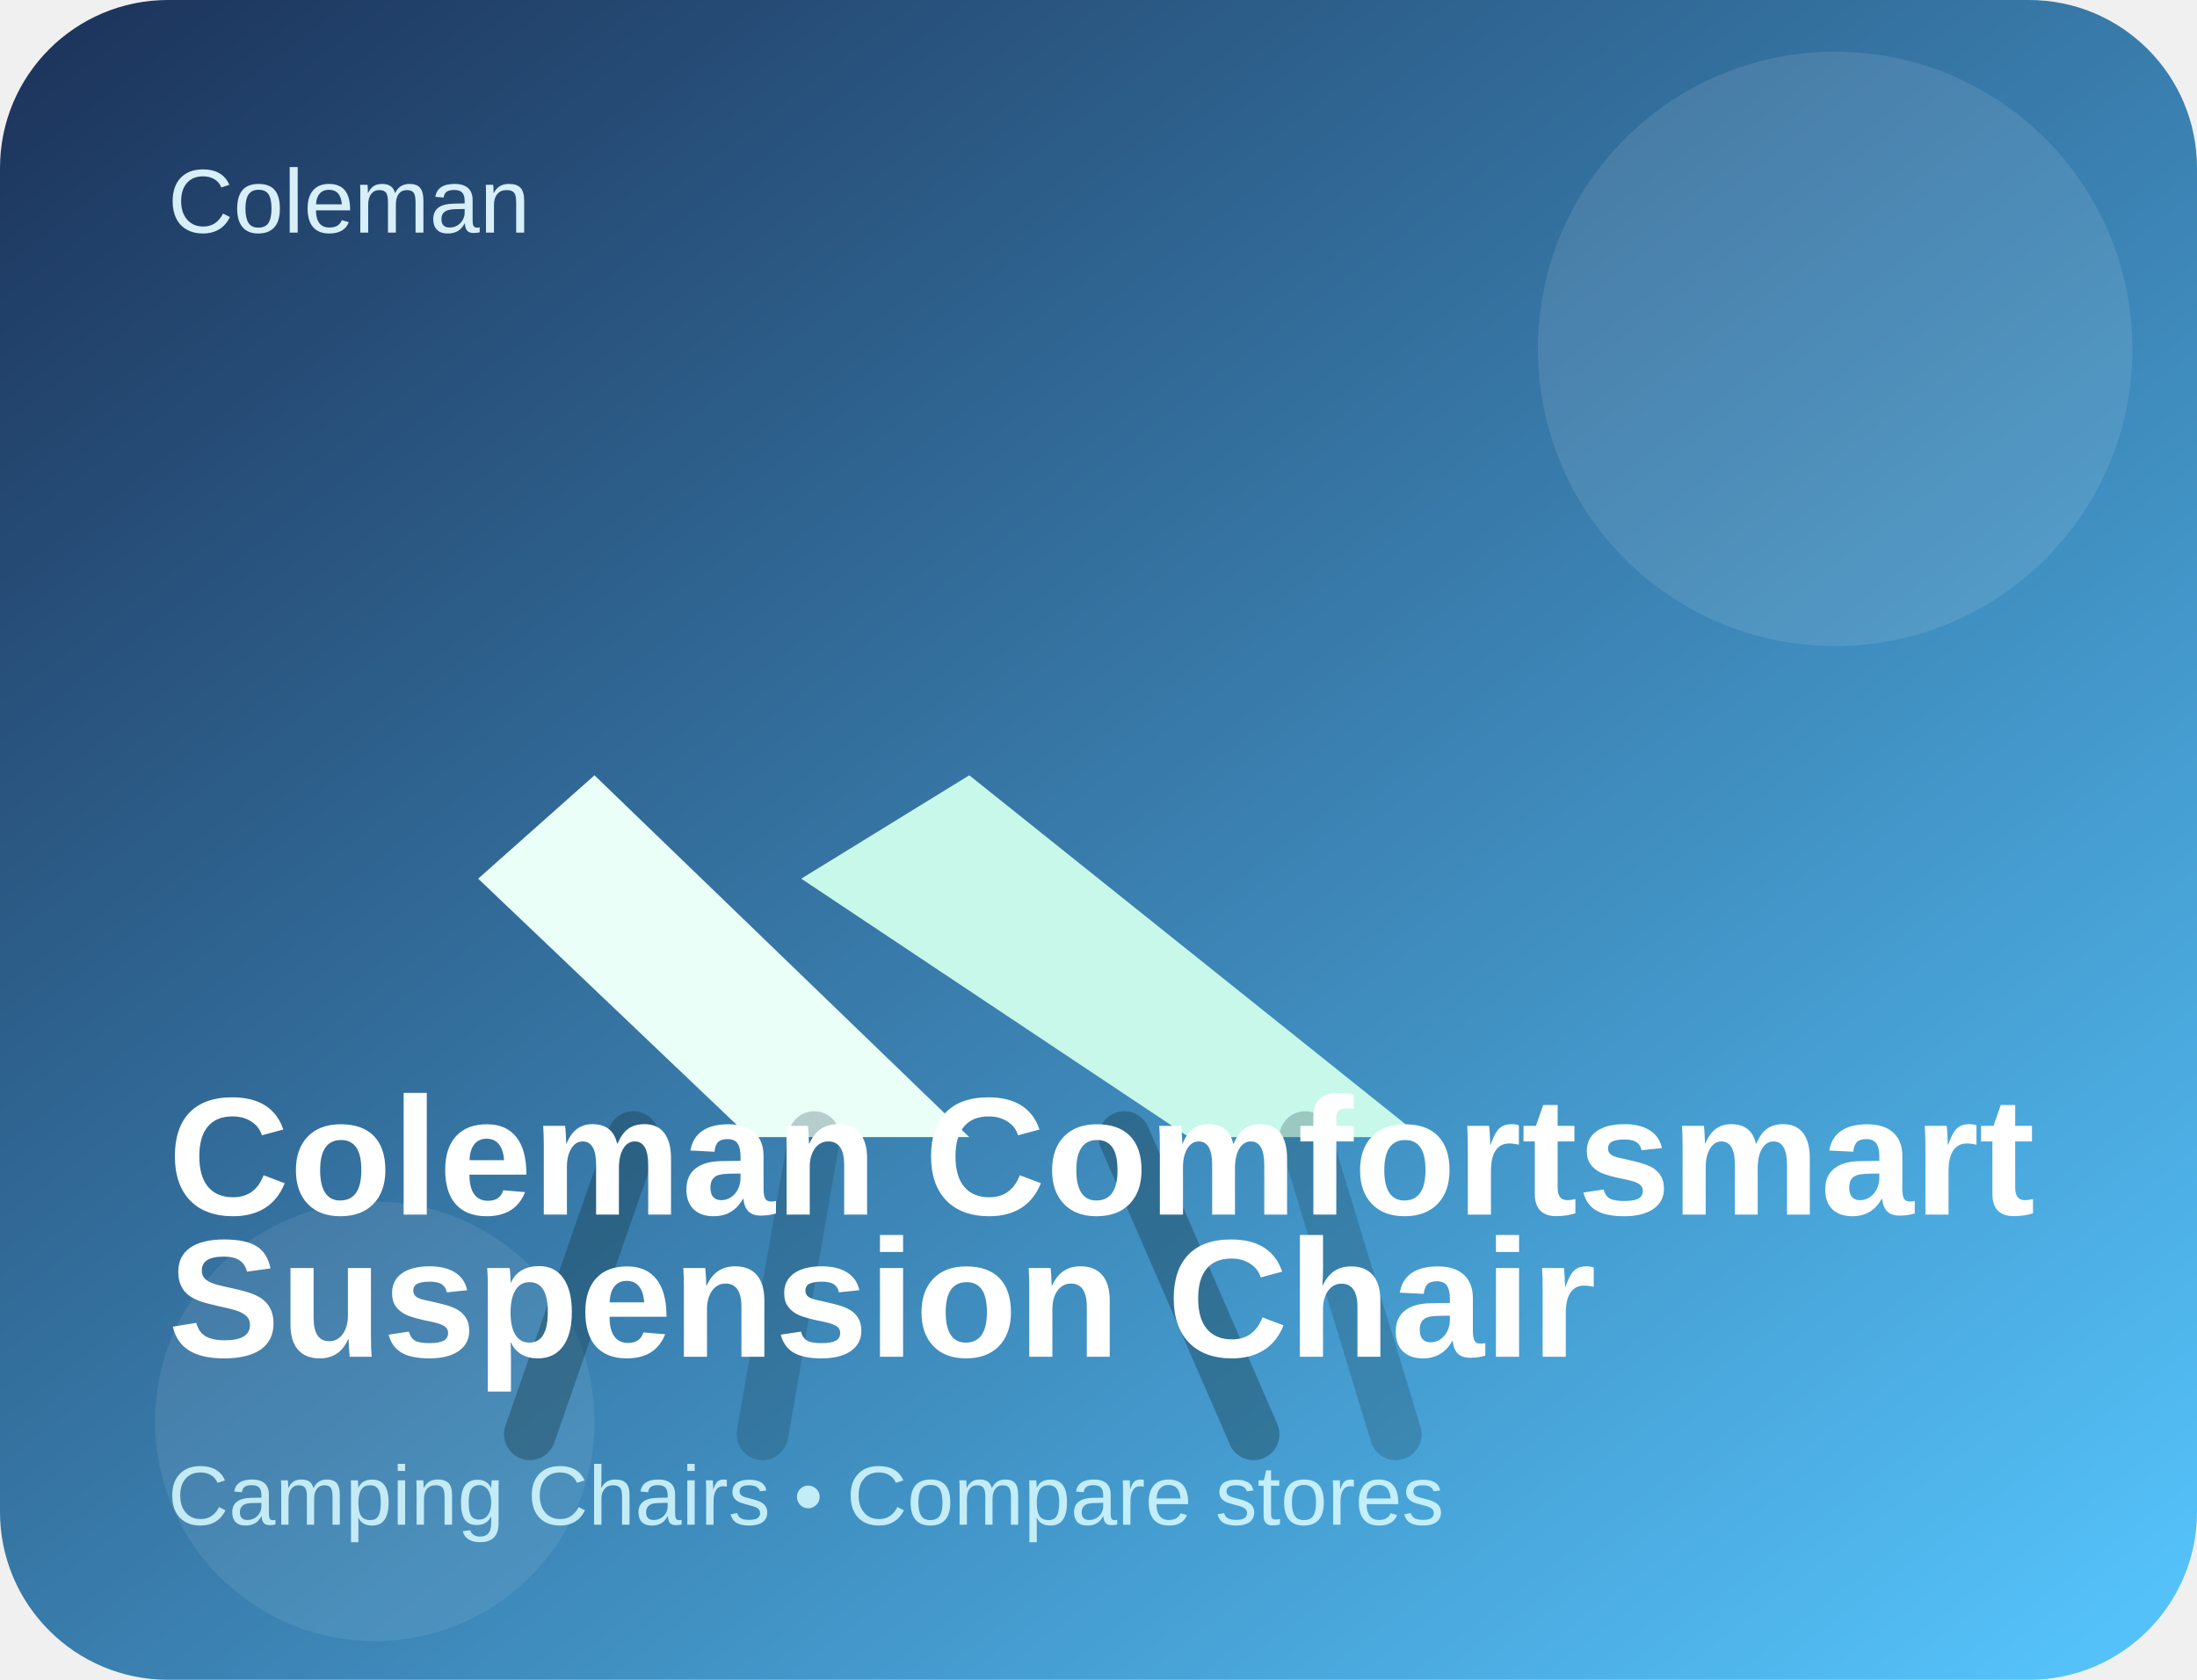
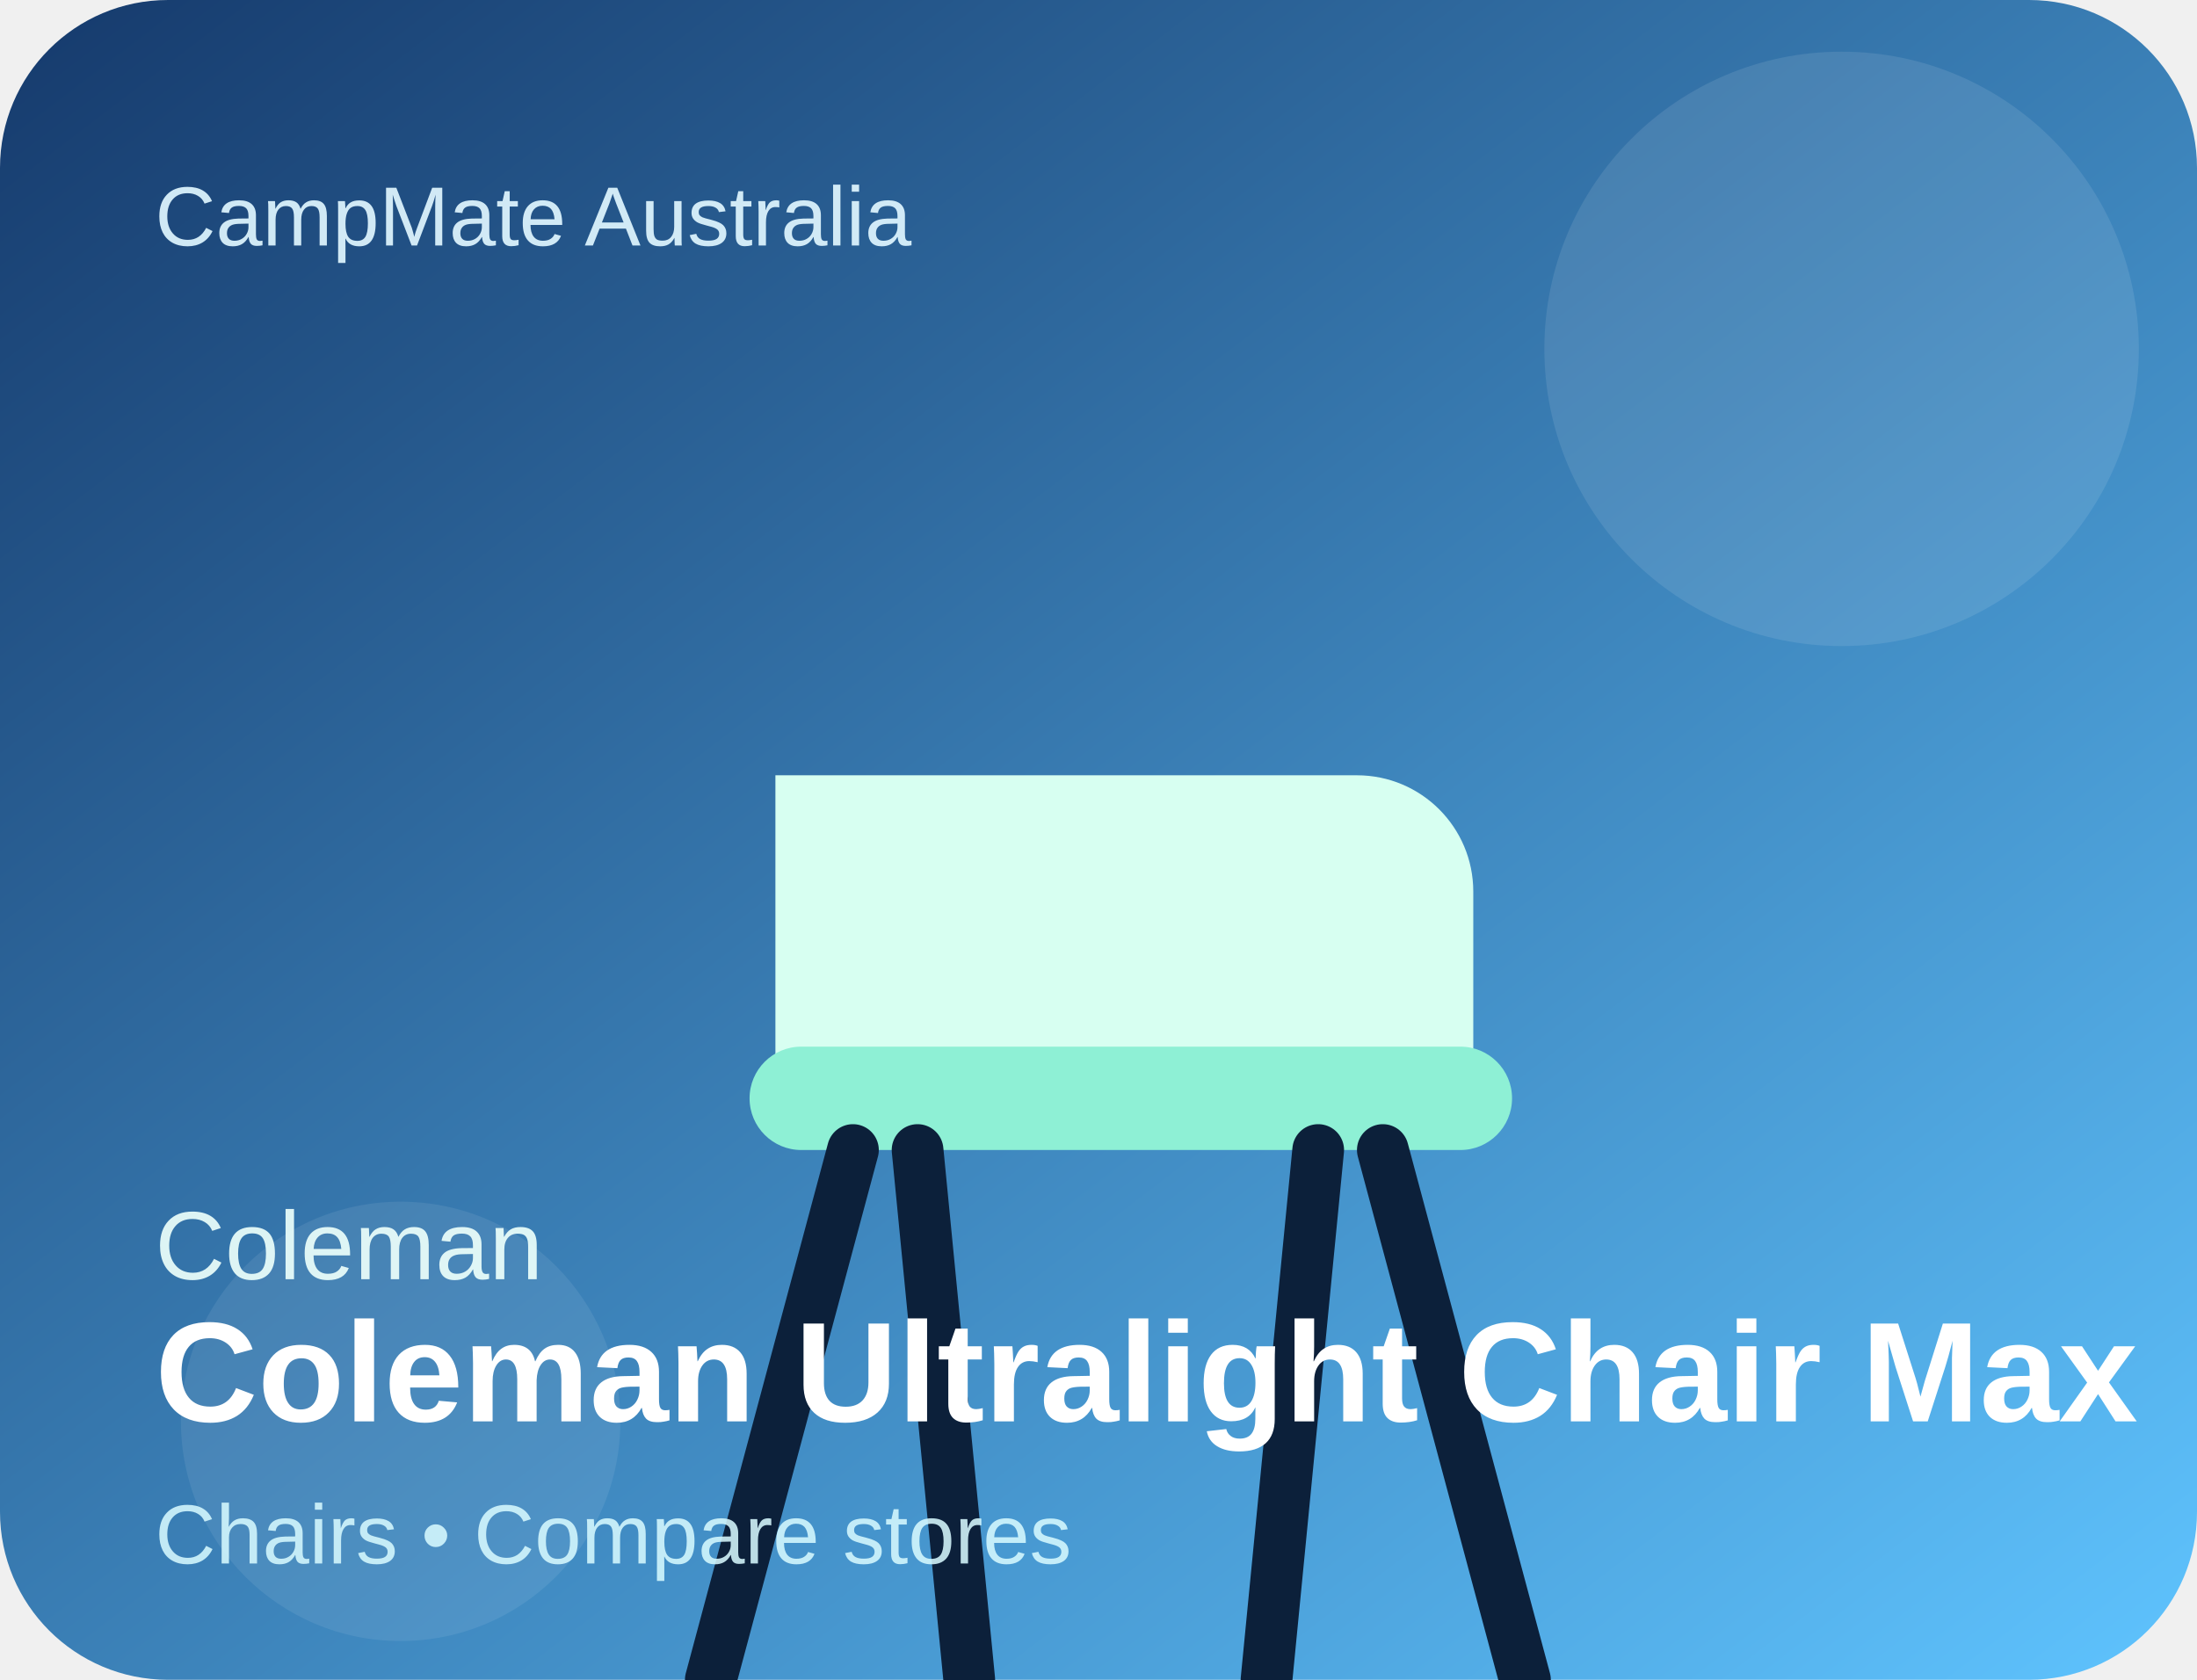
- <svg xmlns="http://www.w3.org/2000/svg" viewBox="0 0 340 260" role="img" aria-label="Coleman Comfortsmart Suspension Chair">
+ <svg xmlns="http://www.w3.org/2000/svg" viewBox="0 0 340 260" role="img" aria-label="Coleman Ultralight Chair Max 98">
  <defs>
    <linearGradient id="g" x1="0" y1="0" x2="1" y2="1">
-       <stop offset="0%" stop-color="#1b3158" />
-       <stop offset="100%" stop-color="#56c7ff" />
+       <stop offset="0%" stop-color="#15396b" />
+       <stop offset="100%" stop-color="#5fc4ff" />
    </linearGradient>
  </defs>
  <rect width="340" height="260" rx="26" fill="url(#g)" />
-   <circle cx="284" cy="54" r="46" fill="#ffffff" opacity="0.10" />
-   <circle cx="58" cy="220" r="34" fill="#ffffff" opacity="0.08" />
-   <path d="M92 120 L150 176 L116 176 L74 136 Z" fill="#e9fff7" />
-   <path d="M150 120 L220 176 L184 176 L124 136 Z" fill="#c7f8ea" />
-   <path d="M98 176 L82 222" stroke="#163b4b" stroke-width="8" stroke-linecap="round" opacity="0.4" />
-   <path d="M174 176 L194 222" stroke="#163b4b" stroke-width="8" stroke-linecap="round" opacity="0.4" />
-   <path d="M126 176 L118 222" stroke="#163b4b" stroke-width="8" stroke-linecap="round" opacity="0.25" />
-   <path d="M202 176 L216 222" stroke="#163b4b" stroke-width="8" stroke-linecap="round" opacity="0.25" />
-   <text x="26" y="36" font-family="Arial, Helvetica, sans-serif" font-size="14" fill="#dff6ff" opacity="0.96">Coleman</text>
-   <text x="26" y="188" font-family="Arial, Helvetica, sans-serif" font-size="26" font-weight="700" fill="#ffffff">Coleman Comfortsmart</text>
-   <text x="26" y="210" font-family="Arial, Helvetica, sans-serif" font-size="26" font-weight="700" fill="#ffffff">Suspension Chair</text>
-   <text x="26" y="236" font-family="Arial, Helvetica, sans-serif" font-size="13" fill="#d8faff" opacity="0.86">Camping Chairs • Compare stores</text>
+   <circle cx="285" cy="54" r="46" fill="#ffffff" opacity="0.10" />
+   <circle cx="62" cy="220" r="34" fill="#ffffff" opacity="0.08" />
+   <path d="M120 120 h90 a18 18 0 0 1 18 18 v26 h-108z" fill="#d7fff1" />
+   <rect x="116" y="162" width="118" height="16" rx="8" fill="#8ef0d5" />
+   <path d="M132 178 L110 260 M214 178 L236 260 M142 178 L150 260 M204 178 L196 260" stroke="#0c203a" stroke-width="8" stroke-linecap="round" />
+   <text x="24" y="38" font-family="Arial, Helvetica, sans-serif" font-size="13" fill="#dff6ff" opacity="0.92">CampMate Australia</text>
+   <text x="24" y="198" font-family="Arial, Helvetica, sans-serif" font-size="15" fill="#ecfffb" opacity="0.92">Coleman</text>
+   <text x="24" y="220" font-family="Arial, Helvetica, sans-serif" font-size="22" font-weight="700" fill="#ffffff">Coleman Ultralight Chair Max</text>
+   <text x="24" y="242" font-family="Arial, Helvetica, sans-serif" font-size="13" fill="#d8faff" opacity="0.86">Chairs • Compare stores</text>
</svg>
